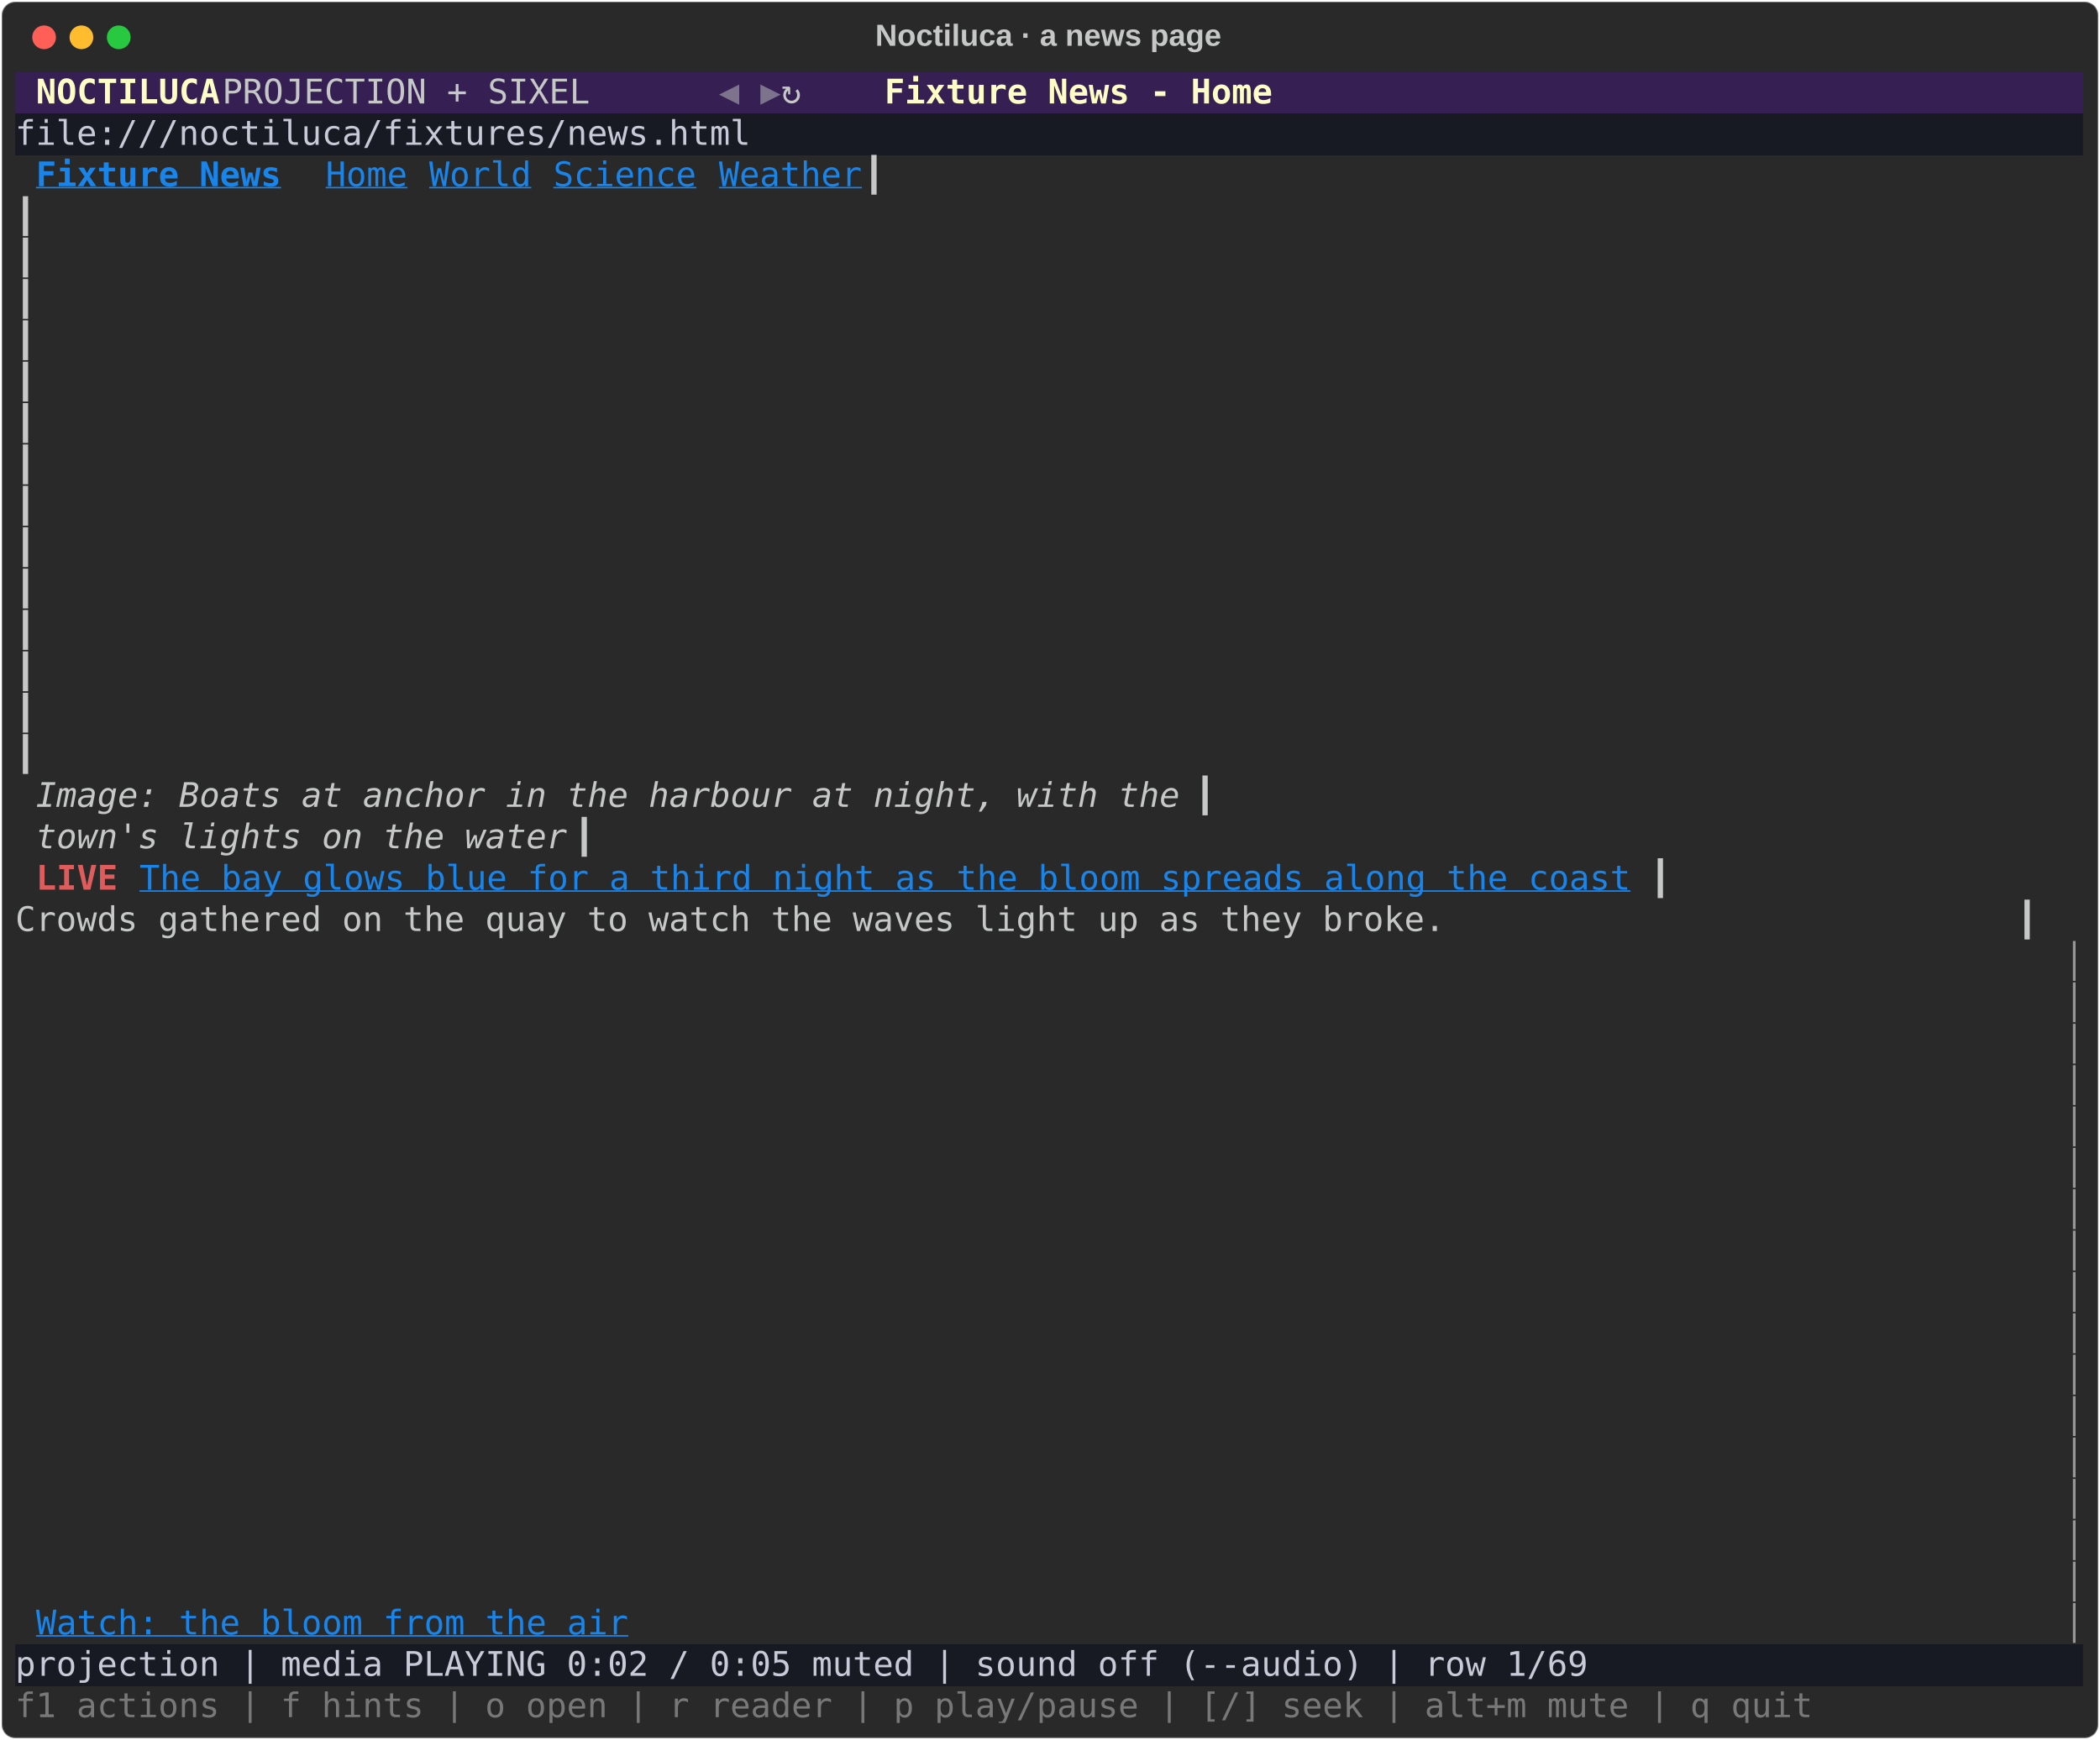
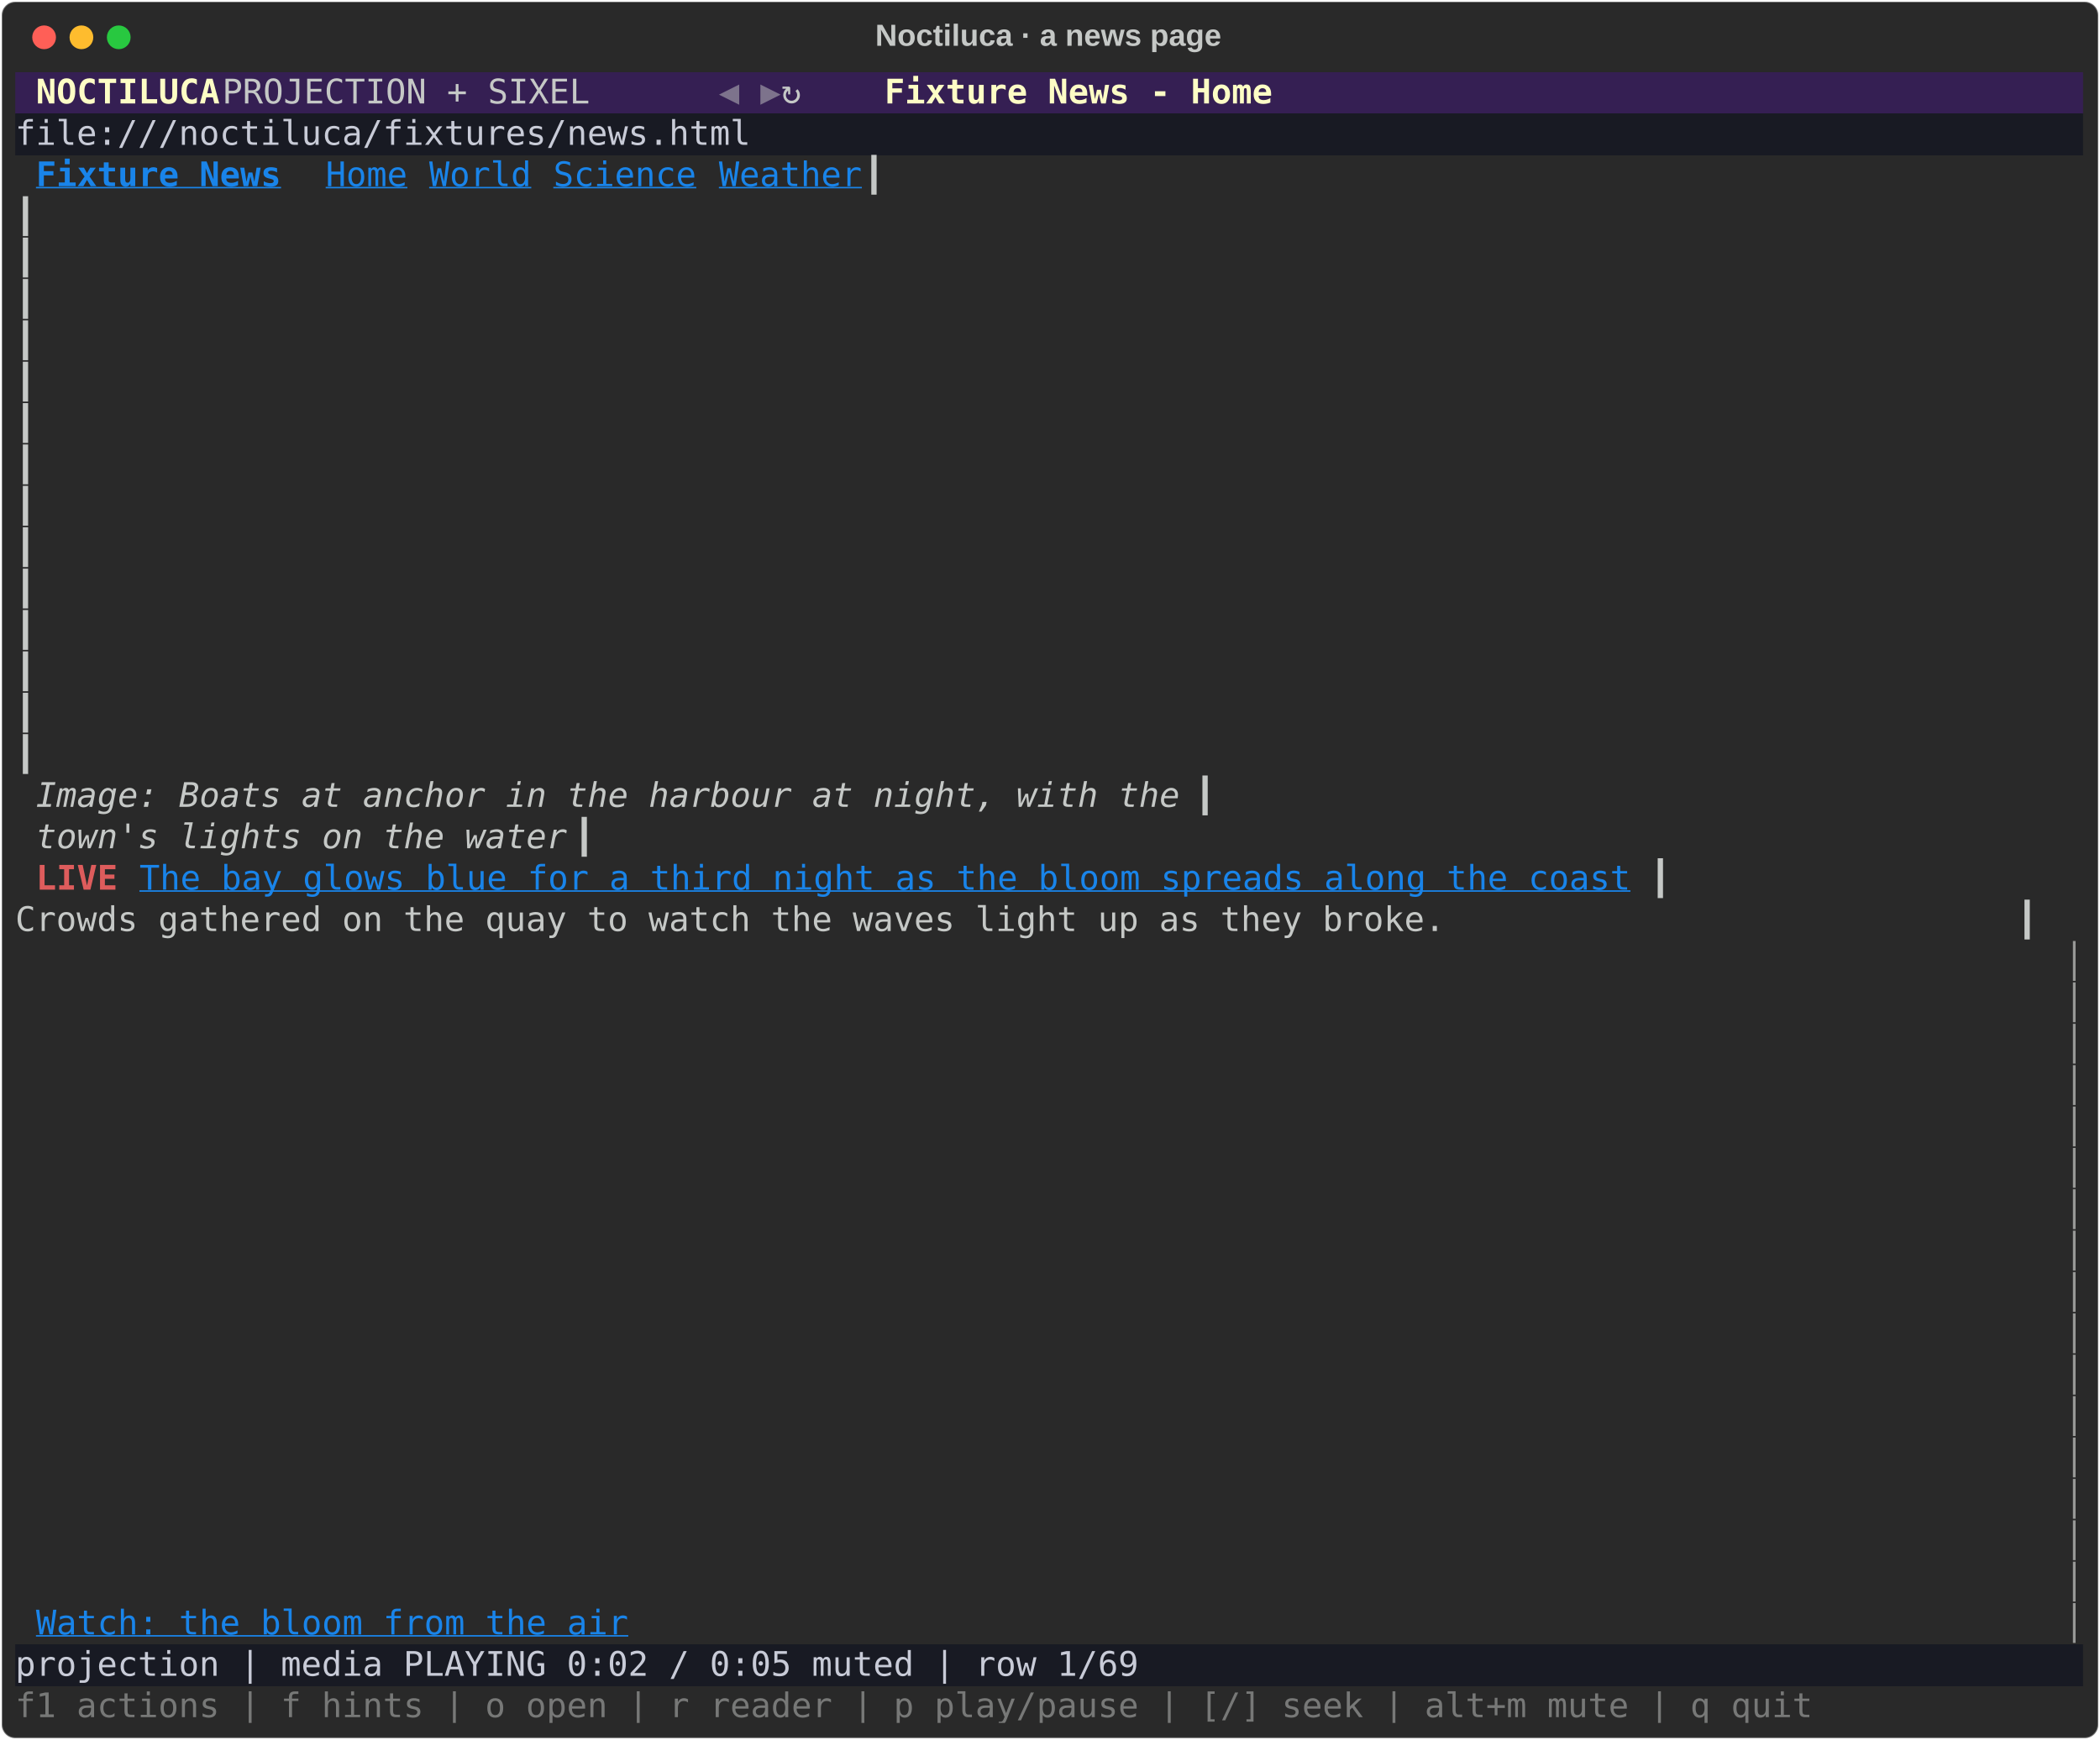
<svg xmlns="http://www.w3.org/2000/svg" class="rich-terminal" viewBox="0 0 1238 1026.0">
  <style>

    @font-face {
        font-family: "Fira Code";
        src: local("FiraCode-Regular"),
                url("https://cdnjs.cloudflare.com/ajax/libs/firacode/6.2.0/woff2/FiraCode-Regular.woff2") format("woff2"),
                url("https://cdnjs.cloudflare.com/ajax/libs/firacode/6.2.0/woff/FiraCode-Regular.woff") format("woff");
        font-style: normal;
        font-weight: 400;
    }
    @font-face {
        font-family: "Fira Code";
        src: local("FiraCode-Bold"),
                url("https://cdnjs.cloudflare.com/ajax/libs/firacode/6.2.0/woff2/FiraCode-Bold.woff2") format("woff2"),
                url("https://cdnjs.cloudflare.com/ajax/libs/firacode/6.2.0/woff/FiraCode-Bold.woff") format("woff");
        font-style: bold;
        font-weight: 700;
    }

    .rich-record-matrix {
        font-family: Fira Code, monospace;
        font-size: 20px;
        line-height: 24.4px;
        font-variant-east-asian: full-width;
    }

    .rich-record-title {
        font-size: 18px;
        font-weight: bold;
        font-family: arial;
    }

    .rich-record-r1 { fill: #c5c8c6 }
.rich-record-r2 { fill: #fdfdc5;font-weight: bold }
.rich-record-r3 { fill: #7d738c }
.rich-record-r4 { fill: #c8cbd7 }
.rich-record-r5 { fill: #1984e9;font-weight: bold;text-decoration: underline; }
.rich-record-r6 { fill: #1984e9;text-decoration: underline; }
.rich-record-r7 { fill: #c5c8c6;font-style: italic; }
.rich-record-r8 { fill: #de5c5c;font-weight: bold }
.rich-record-r9 { fill: #9a9b99 }
.rich-record-r10 { fill: #777877 }
    </style>
  <defs>
    <clipPath id="rich-record-clip-terminal">
      <rect x="0" y="0" width="1219.0" height="975.0" />
    </clipPath>
    <clipPath id="rich-record-line-0">
      <rect x="0" y="1.5" width="1220" height="24.65" />
    </clipPath>
    <clipPath id="rich-record-line-1">
      <rect x="0" y="25.9" width="1220" height="24.65" />
    </clipPath>
    <clipPath id="rich-record-line-2">
      <rect x="0" y="50.3" width="1220" height="24.65" />
    </clipPath>
    <clipPath id="rich-record-line-3">
      <rect x="0" y="74.7" width="1220" height="24.65" />
    </clipPath>
    <clipPath id="rich-record-line-4">
      <rect x="0" y="99.1" width="1220" height="24.65" />
    </clipPath>
    <clipPath id="rich-record-line-5">
      <rect x="0" y="123.5" width="1220" height="24.65" />
    </clipPath>
    <clipPath id="rich-record-line-6">
      <rect x="0" y="147.9" width="1220" height="24.65" />
    </clipPath>
    <clipPath id="rich-record-line-7">
      <rect x="0" y="172.3" width="1220" height="24.65" />
    </clipPath>
    <clipPath id="rich-record-line-8">
      <rect x="0" y="196.7" width="1220" height="24.65" />
    </clipPath>
    <clipPath id="rich-record-line-9">
      <rect x="0" y="221.1" width="1220" height="24.65" />
    </clipPath>
    <clipPath id="rich-record-line-10">
      <rect x="0" y="245.5" width="1220" height="24.65" />
    </clipPath>
    <clipPath id="rich-record-line-11">
      <rect x="0" y="269.9" width="1220" height="24.65" />
    </clipPath>
    <clipPath id="rich-record-line-12">
      <rect x="0" y="294.3" width="1220" height="24.65" />
    </clipPath>
    <clipPath id="rich-record-line-13">
      <rect x="0" y="318.7" width="1220" height="24.65" />
    </clipPath>
    <clipPath id="rich-record-line-14">
      <rect x="0" y="343.1" width="1220" height="24.65" />
    </clipPath>
    <clipPath id="rich-record-line-15">
      <rect x="0" y="367.5" width="1220" height="24.65" />
    </clipPath>
    <clipPath id="rich-record-line-16">
      <rect x="0" y="391.9" width="1220" height="24.65" />
    </clipPath>
    <clipPath id="rich-record-line-17">
      <rect x="0" y="416.3" width="1220" height="24.65" />
    </clipPath>
    <clipPath id="rich-record-line-18">
      <rect x="0" y="440.7" width="1220" height="24.65" />
    </clipPath>
    <clipPath id="rich-record-line-19">
      <rect x="0" y="465.1" width="1220" height="24.65" />
    </clipPath>
    <clipPath id="rich-record-line-20">
      <rect x="0" y="489.5" width="1220" height="24.65" />
    </clipPath>
    <clipPath id="rich-record-line-21">
      <rect x="0" y="513.9" width="1220" height="24.65" />
    </clipPath>
    <clipPath id="rich-record-line-22">
      <rect x="0" y="538.3" width="1220" height="24.65" />
    </clipPath>
    <clipPath id="rich-record-line-23">
      <rect x="0" y="562.7" width="1220" height="24.65" />
    </clipPath>
    <clipPath id="rich-record-line-24">
      <rect x="0" y="587.1" width="1220" height="24.65" />
    </clipPath>
    <clipPath id="rich-record-line-25">
      <rect x="0" y="611.5" width="1220" height="24.65" />
    </clipPath>
    <clipPath id="rich-record-line-26">
      <rect x="0" y="635.9" width="1220" height="24.65" />
    </clipPath>
    <clipPath id="rich-record-line-27">
      <rect x="0" y="660.3" width="1220" height="24.65" />
    </clipPath>
    <clipPath id="rich-record-line-28">
      <rect x="0" y="684.7" width="1220" height="24.65" />
    </clipPath>
    <clipPath id="rich-record-line-29">
      <rect x="0" y="709.1" width="1220" height="24.65" />
    </clipPath>
    <clipPath id="rich-record-line-30">
      <rect x="0" y="733.5" width="1220" height="24.65" />
    </clipPath>
    <clipPath id="rich-record-line-31">
      <rect x="0" y="757.9" width="1220" height="24.65" />
    </clipPath>
    <clipPath id="rich-record-line-32">
      <rect x="0" y="782.3" width="1220" height="24.65" />
    </clipPath>
    <clipPath id="rich-record-line-33">
      <rect x="0" y="806.7" width="1220" height="24.65" />
    </clipPath>
    <clipPath id="rich-record-line-34">
      <rect x="0" y="831.1" width="1220" height="24.65" />
    </clipPath>
    <clipPath id="rich-record-line-35">
      <rect x="0" y="855.5" width="1220" height="24.65" />
    </clipPath>
    <clipPath id="rich-record-line-36">
      <rect x="0" y="879.9" width="1220" height="24.65" />
    </clipPath>
    <clipPath id="rich-record-line-37">
      <rect x="0" y="904.3" width="1220" height="24.65" />
    </clipPath>
    <clipPath id="rich-record-line-38">
      <rect x="0" y="928.7" width="1220" height="24.65" />
    </clipPath>
  </defs>
  <rect fill="#292929" stroke="rgba(255,255,255,0.35)" stroke-width="1" x="1" y="1" width="1236" height="1024" rx="8" />
  <text class="rich-record-title" fill="#c5c8c6" text-anchor="middle" x="618" y="27">Noctiluca · a news page</text>
  <g transform="translate(26,22)">
    <circle cx="0" cy="0" r="7" fill="#ff5f57" />
    <circle cx="22" cy="0" r="7" fill="#febc2e" />
    <circle cx="44" cy="0" r="7" fill="#28c840" />
  </g>
  <g transform="translate(9, 41)" clip-path="url(#rich-record-clip-terminal)">
    <rect fill="#351f53" x="0" y="1.5" width="12.2" height="24.65" shape-rendering="crispEdges" />
    <rect fill="#351f53" x="12.2" y="1.5" width="109.8" height="24.65" shape-rendering="crispEdges" />
    <rect fill="#351f53" x="122" y="1.5" width="292.8" height="24.65" shape-rendering="crispEdges" />
    <rect fill="#351f53" x="414.8" y="1.5" width="12.2" height="24.65" shape-rendering="crispEdges" />
    <rect fill="#351f53" x="427" y="1.5" width="12.2" height="24.65" shape-rendering="crispEdges" />
    <rect fill="#351f53" x="439.2" y="1.5" width="12.2" height="24.65" shape-rendering="crispEdges" />
    <rect fill="#351f53" x="451.4" y="1.5" width="61" height="24.65" shape-rendering="crispEdges" />
    <rect fill="#351f53" x="512.4" y="1.5" width="231.8" height="24.65" shape-rendering="crispEdges" />
    <rect fill="#351f53" x="744.2" y="1.5" width="475.8" height="24.65" shape-rendering="crispEdges" />
    <rect fill="#181a23" x="0" y="25.9" width="1220" height="24.65" shape-rendering="crispEdges" />
    <rect fill="#181a23" x="0" y="928.7" width="1220" height="24.65" shape-rendering="crispEdges" />
    <g class="rich-record-matrix">
      <text class="rich-record-r2" x="12.2" y="20" textLength="109.8" clip-path="url(#rich-record-line-0)">NOCTILUCA</text>
      <text class="rich-record-r1" x="122" y="20" textLength="292.8" clip-path="url(#rich-record-line-0)">   PROJECTION + SIXEL   </text>
      <text class="rich-record-r3" x="414.8" y="20" textLength="12.2" clip-path="url(#rich-record-line-0)">◀</text>
      <text class="rich-record-r3" x="439.2" y="20" textLength="12.2" clip-path="url(#rich-record-line-0)">▶</text>
      <text class="rich-record-r1" x="451.4" y="20" textLength="61" clip-path="url(#rich-record-line-0)"> ↻   </text>
      <text class="rich-record-r2" x="512.4" y="20" textLength="231.8" clip-path="url(#rich-record-line-0)">Fixture News - Home</text>
      <text class="rich-record-r1" x="1220" y="20" textLength="12.2" clip-path="url(#rich-record-line-0)">
</text>
      <text class="rich-record-r4" x="0" y="44.4" textLength="1220" clip-path="url(#rich-record-line-1)"> file:///noctiluca/fixtures/news.html                                                               </text>
      <text class="rich-record-r1" x="1220" y="44.4" textLength="12.2" clip-path="url(#rich-record-line-1)">
</text>
      <text class="rich-record-r5" x="12.2" y="68.8" textLength="146.4" clip-path="url(#rich-record-line-2)">Fixture News</text>
      <text class="rich-record-r6" x="183" y="68.8" textLength="48.8" clip-path="url(#rich-record-line-2)">Home</text>
      <text class="rich-record-r6" x="244" y="68.8" textLength="61" clip-path="url(#rich-record-line-2)">World</text>
      <text class="rich-record-r6" x="317.2" y="68.8" textLength="85.4" clip-path="url(#rich-record-line-2)">Science</text>
      <text class="rich-record-r6" x="414.8" y="68.8" textLength="85.4" clip-path="url(#rich-record-line-2)">Weather</text>
      <text class="rich-record-r1" x="500.2" y="68.8" textLength="719.8" clip-path="url(#rich-record-line-2)">                                                          ┃</text>
      <text class="rich-record-r1" x="1220" y="68.8" textLength="12.2" clip-path="url(#rich-record-line-2)">
</text>
      <text class="rich-record-r1" x="0" y="93.2" textLength="1220" clip-path="url(#rich-record-line-3)">                                                                                                   ┃</text>
      <text class="rich-record-r1" x="1220" y="93.2" textLength="12.2" clip-path="url(#rich-record-line-3)">
</text>
      <text class="rich-record-r1" x="0" y="117.6" textLength="1220" clip-path="url(#rich-record-line-4)">                                                                                                   ┃</text>
      <text class="rich-record-r1" x="1220" y="117.6" textLength="12.2" clip-path="url(#rich-record-line-4)">
</text>
      <text class="rich-record-r1" x="0" y="142" textLength="1220" clip-path="url(#rich-record-line-5)">                                                                                                   ┃</text>
      <text class="rich-record-r1" x="1220" y="142" textLength="12.2" clip-path="url(#rich-record-line-5)">
</text>
      <text class="rich-record-r1" x="0" y="166.4" textLength="1220" clip-path="url(#rich-record-line-6)">                                                                                                   ┃</text>
      <text class="rich-record-r1" x="1220" y="166.4" textLength="12.2" clip-path="url(#rich-record-line-6)">
</text>
      <text class="rich-record-r1" x="0" y="190.8" textLength="1220" clip-path="url(#rich-record-line-7)">                                                                                                   ┃</text>
      <text class="rich-record-r1" x="1220" y="190.8" textLength="12.2" clip-path="url(#rich-record-line-7)">
</text>
      <text class="rich-record-r1" x="0" y="215.2" textLength="1220" clip-path="url(#rich-record-line-8)">                                                                                                   ┃</text>
      <text class="rich-record-r1" x="1220" y="215.2" textLength="12.2" clip-path="url(#rich-record-line-8)">
</text>
      <text class="rich-record-r1" x="0" y="239.6" textLength="1220" clip-path="url(#rich-record-line-9)">                                                                                                   ┃</text>
      <text class="rich-record-r1" x="1220" y="239.6" textLength="12.2" clip-path="url(#rich-record-line-9)">
</text>
      <text class="rich-record-r1" x="0" y="264" textLength="1220" clip-path="url(#rich-record-line-10)">                                                                                                   ┃</text>
      <text class="rich-record-r1" x="1220" y="264" textLength="12.2" clip-path="url(#rich-record-line-10)">
</text>
      <text class="rich-record-r1" x="0" y="288.4" textLength="1220" clip-path="url(#rich-record-line-11)">                                                                                                   ┃</text>
      <text class="rich-record-r1" x="1220" y="288.4" textLength="12.2" clip-path="url(#rich-record-line-11)">
</text>
      <text class="rich-record-r1" x="0" y="312.8" textLength="1220" clip-path="url(#rich-record-line-12)">                                                                                                   ┃</text>
      <text class="rich-record-r1" x="1220" y="312.8" textLength="12.2" clip-path="url(#rich-record-line-12)">
</text>
      <text class="rich-record-r1" x="0" y="337.2" textLength="1220" clip-path="url(#rich-record-line-13)">                                                                                                   ┃</text>
      <text class="rich-record-r1" x="1220" y="337.2" textLength="12.2" clip-path="url(#rich-record-line-13)">
</text>
      <text class="rich-record-r1" x="0" y="361.6" textLength="1220" clip-path="url(#rich-record-line-14)">                                                                                                   ┃</text>
      <text class="rich-record-r1" x="1220" y="361.6" textLength="12.2" clip-path="url(#rich-record-line-14)">
</text>
      <text class="rich-record-r1" x="0" y="386" textLength="1220" clip-path="url(#rich-record-line-15)">                                                                                                   ┃</text>
      <text class="rich-record-r1" x="1220" y="386" textLength="12.2" clip-path="url(#rich-record-line-15)">
</text>
      <text class="rich-record-r1" x="0" y="410.4" textLength="1220" clip-path="url(#rich-record-line-16)">                                                                                                   ┃</text>
      <text class="rich-record-r1" x="1220" y="410.4" textLength="12.2" clip-path="url(#rich-record-line-16)">
</text>
      <text class="rich-record-r7" x="12.2" y="434.8" textLength="683.2" clip-path="url(#rich-record-line-17)">Image: Boats at anchor in the harbour at night, with the</text>
      <text class="rich-record-r1" x="695.4" y="434.8" textLength="524.6" clip-path="url(#rich-record-line-17)">                                          ┃</text>
      <text class="rich-record-r1" x="1220" y="434.8" textLength="12.2" clip-path="url(#rich-record-line-17)">
</text>
      <text class="rich-record-r7" x="12.2" y="459.2" textLength="317.2" clip-path="url(#rich-record-line-18)">town's lights on the water</text>
      <text class="rich-record-r1" x="329.4" y="459.2" textLength="890.6" clip-path="url(#rich-record-line-18)">                                                                        ┃</text>
      <text class="rich-record-r1" x="1220" y="459.2" textLength="12.2" clip-path="url(#rich-record-line-18)">
</text>
      <text class="rich-record-r8" x="12.2" y="483.6" textLength="48.8" clip-path="url(#rich-record-line-19)">LIVE</text>
      <text class="rich-record-r6" x="73.2" y="483.6" textLength="890.6" clip-path="url(#rich-record-line-19)">The bay glows blue for a third night as the bloom spreads along the coast</text>
      <text class="rich-record-r1" x="963.8" y="483.6" textLength="256.2" clip-path="url(#rich-record-line-19)">                    ┃</text>
      <text class="rich-record-r1" x="1220" y="483.6" textLength="12.2" clip-path="url(#rich-record-line-19)">
</text>
      <text class="rich-record-r1" x="0" y="508" textLength="1220" clip-path="url(#rich-record-line-20)"> Crowds gathered on the quay to watch the waves light up as they broke.                            ┃</text>
      <text class="rich-record-r1" x="1220" y="508" textLength="12.2" clip-path="url(#rich-record-line-20)">
</text>
      <text class="rich-record-r9" x="1207.8" y="532.4" textLength="12.2" clip-path="url(#rich-record-line-21)">│</text>
      <text class="rich-record-r1" x="1220" y="532.4" textLength="12.2" clip-path="url(#rich-record-line-21)">
</text>
      <text class="rich-record-r9" x="1207.8" y="556.8" textLength="12.2" clip-path="url(#rich-record-line-22)">│</text>
      <text class="rich-record-r1" x="1220" y="556.8" textLength="12.2" clip-path="url(#rich-record-line-22)">
</text>
      <text class="rich-record-r9" x="1207.8" y="581.2" textLength="12.2" clip-path="url(#rich-record-line-23)">│</text>
      <text class="rich-record-r1" x="1220" y="581.2" textLength="12.2" clip-path="url(#rich-record-line-23)">
</text>
      <text class="rich-record-r9" x="1207.8" y="605.6" textLength="12.2" clip-path="url(#rich-record-line-24)">│</text>
      <text class="rich-record-r1" x="1220" y="605.6" textLength="12.2" clip-path="url(#rich-record-line-24)">
</text>
      <text class="rich-record-r9" x="1207.8" y="630" textLength="12.2" clip-path="url(#rich-record-line-25)">│</text>
      <text class="rich-record-r1" x="1220" y="630" textLength="12.2" clip-path="url(#rich-record-line-25)">
</text>
      <text class="rich-record-r9" x="1207.8" y="654.4" textLength="12.2" clip-path="url(#rich-record-line-26)">│</text>
      <text class="rich-record-r1" x="1220" y="654.4" textLength="12.2" clip-path="url(#rich-record-line-26)">
</text>
      <text class="rich-record-r9" x="1207.8" y="678.8" textLength="12.2" clip-path="url(#rich-record-line-27)">│</text>
      <text class="rich-record-r1" x="1220" y="678.8" textLength="12.2" clip-path="url(#rich-record-line-27)">
</text>
      <text class="rich-record-r9" x="1207.8" y="703.2" textLength="12.2" clip-path="url(#rich-record-line-28)">│</text>
      <text class="rich-record-r1" x="1220" y="703.2" textLength="12.2" clip-path="url(#rich-record-line-28)">
</text>
      <text class="rich-record-r9" x="1207.8" y="727.6" textLength="12.2" clip-path="url(#rich-record-line-29)">│</text>
      <text class="rich-record-r1" x="1220" y="727.6" textLength="12.2" clip-path="url(#rich-record-line-29)">
</text>
      <text class="rich-record-r9" x="1207.8" y="752" textLength="12.2" clip-path="url(#rich-record-line-30)">│</text>
      <text class="rich-record-r1" x="1220" y="752" textLength="12.2" clip-path="url(#rich-record-line-30)">
</text>
      <text class="rich-record-r9" x="1207.8" y="776.4" textLength="12.2" clip-path="url(#rich-record-line-31)">│</text>
      <text class="rich-record-r1" x="1220" y="776.4" textLength="12.2" clip-path="url(#rich-record-line-31)">
</text>
      <text class="rich-record-r9" x="1207.8" y="800.8" textLength="12.2" clip-path="url(#rich-record-line-32)">│</text>
      <text class="rich-record-r1" x="1220" y="800.8" textLength="12.2" clip-path="url(#rich-record-line-32)">
</text>
      <text class="rich-record-r9" x="1207.8" y="825.2" textLength="12.2" clip-path="url(#rich-record-line-33)">│</text>
      <text class="rich-record-r1" x="1220" y="825.2" textLength="12.2" clip-path="url(#rich-record-line-33)">
</text>
      <text class="rich-record-r9" x="1207.8" y="849.6" textLength="12.2" clip-path="url(#rich-record-line-34)">│</text>
      <text class="rich-record-r1" x="1220" y="849.6" textLength="12.2" clip-path="url(#rich-record-line-34)">
</text>
      <text class="rich-record-r9" x="1207.8" y="874" textLength="12.2" clip-path="url(#rich-record-line-35)">│</text>
      <text class="rich-record-r1" x="1220" y="874" textLength="12.2" clip-path="url(#rich-record-line-35)">
</text>
      <text class="rich-record-r9" x="1207.8" y="898.4" textLength="12.2" clip-path="url(#rich-record-line-36)">│</text>
      <text class="rich-record-r1" x="1220" y="898.4" textLength="12.2" clip-path="url(#rich-record-line-36)">
</text>
      <text class="rich-record-r6" x="12.2" y="922.8" textLength="353.8" clip-path="url(#rich-record-line-37)">Watch: the bloom from the air</text>
      <text class="rich-record-r9" x="1207.8" y="922.8" textLength="12.2" clip-path="url(#rich-record-line-37)">│</text>
      <text class="rich-record-r1" x="1220" y="922.8" textLength="12.2" clip-path="url(#rich-record-line-37)">
</text>
-       <text class="rich-record-r4" x="0" y="947.2" textLength="1220" clip-path="url(#rich-record-line-38)"> projection | media PLAYING 0:02 / 0:05 muted | sound off (--audio) | row 1/69                      </text>
+       <text class="rich-record-r4" x="0" y="947.2" textLength="1220" clip-path="url(#rich-record-line-38)"> projection | media PLAYING 0:02 / 0:05 muted | row 1/69                                            </text>
      <text class="rich-record-r1" x="1220" y="947.2" textLength="12.2" clip-path="url(#rich-record-line-38)">
</text>
      <text class="rich-record-r10" x="0" y="971.6" textLength="1220" clip-path="url(#rich-record-line-39)"> f1 actions | f hints | o open | r reader | p play/pause | [/] seek | alt+m mute | q quit           </text>
    </g>
  </g>
</svg>
